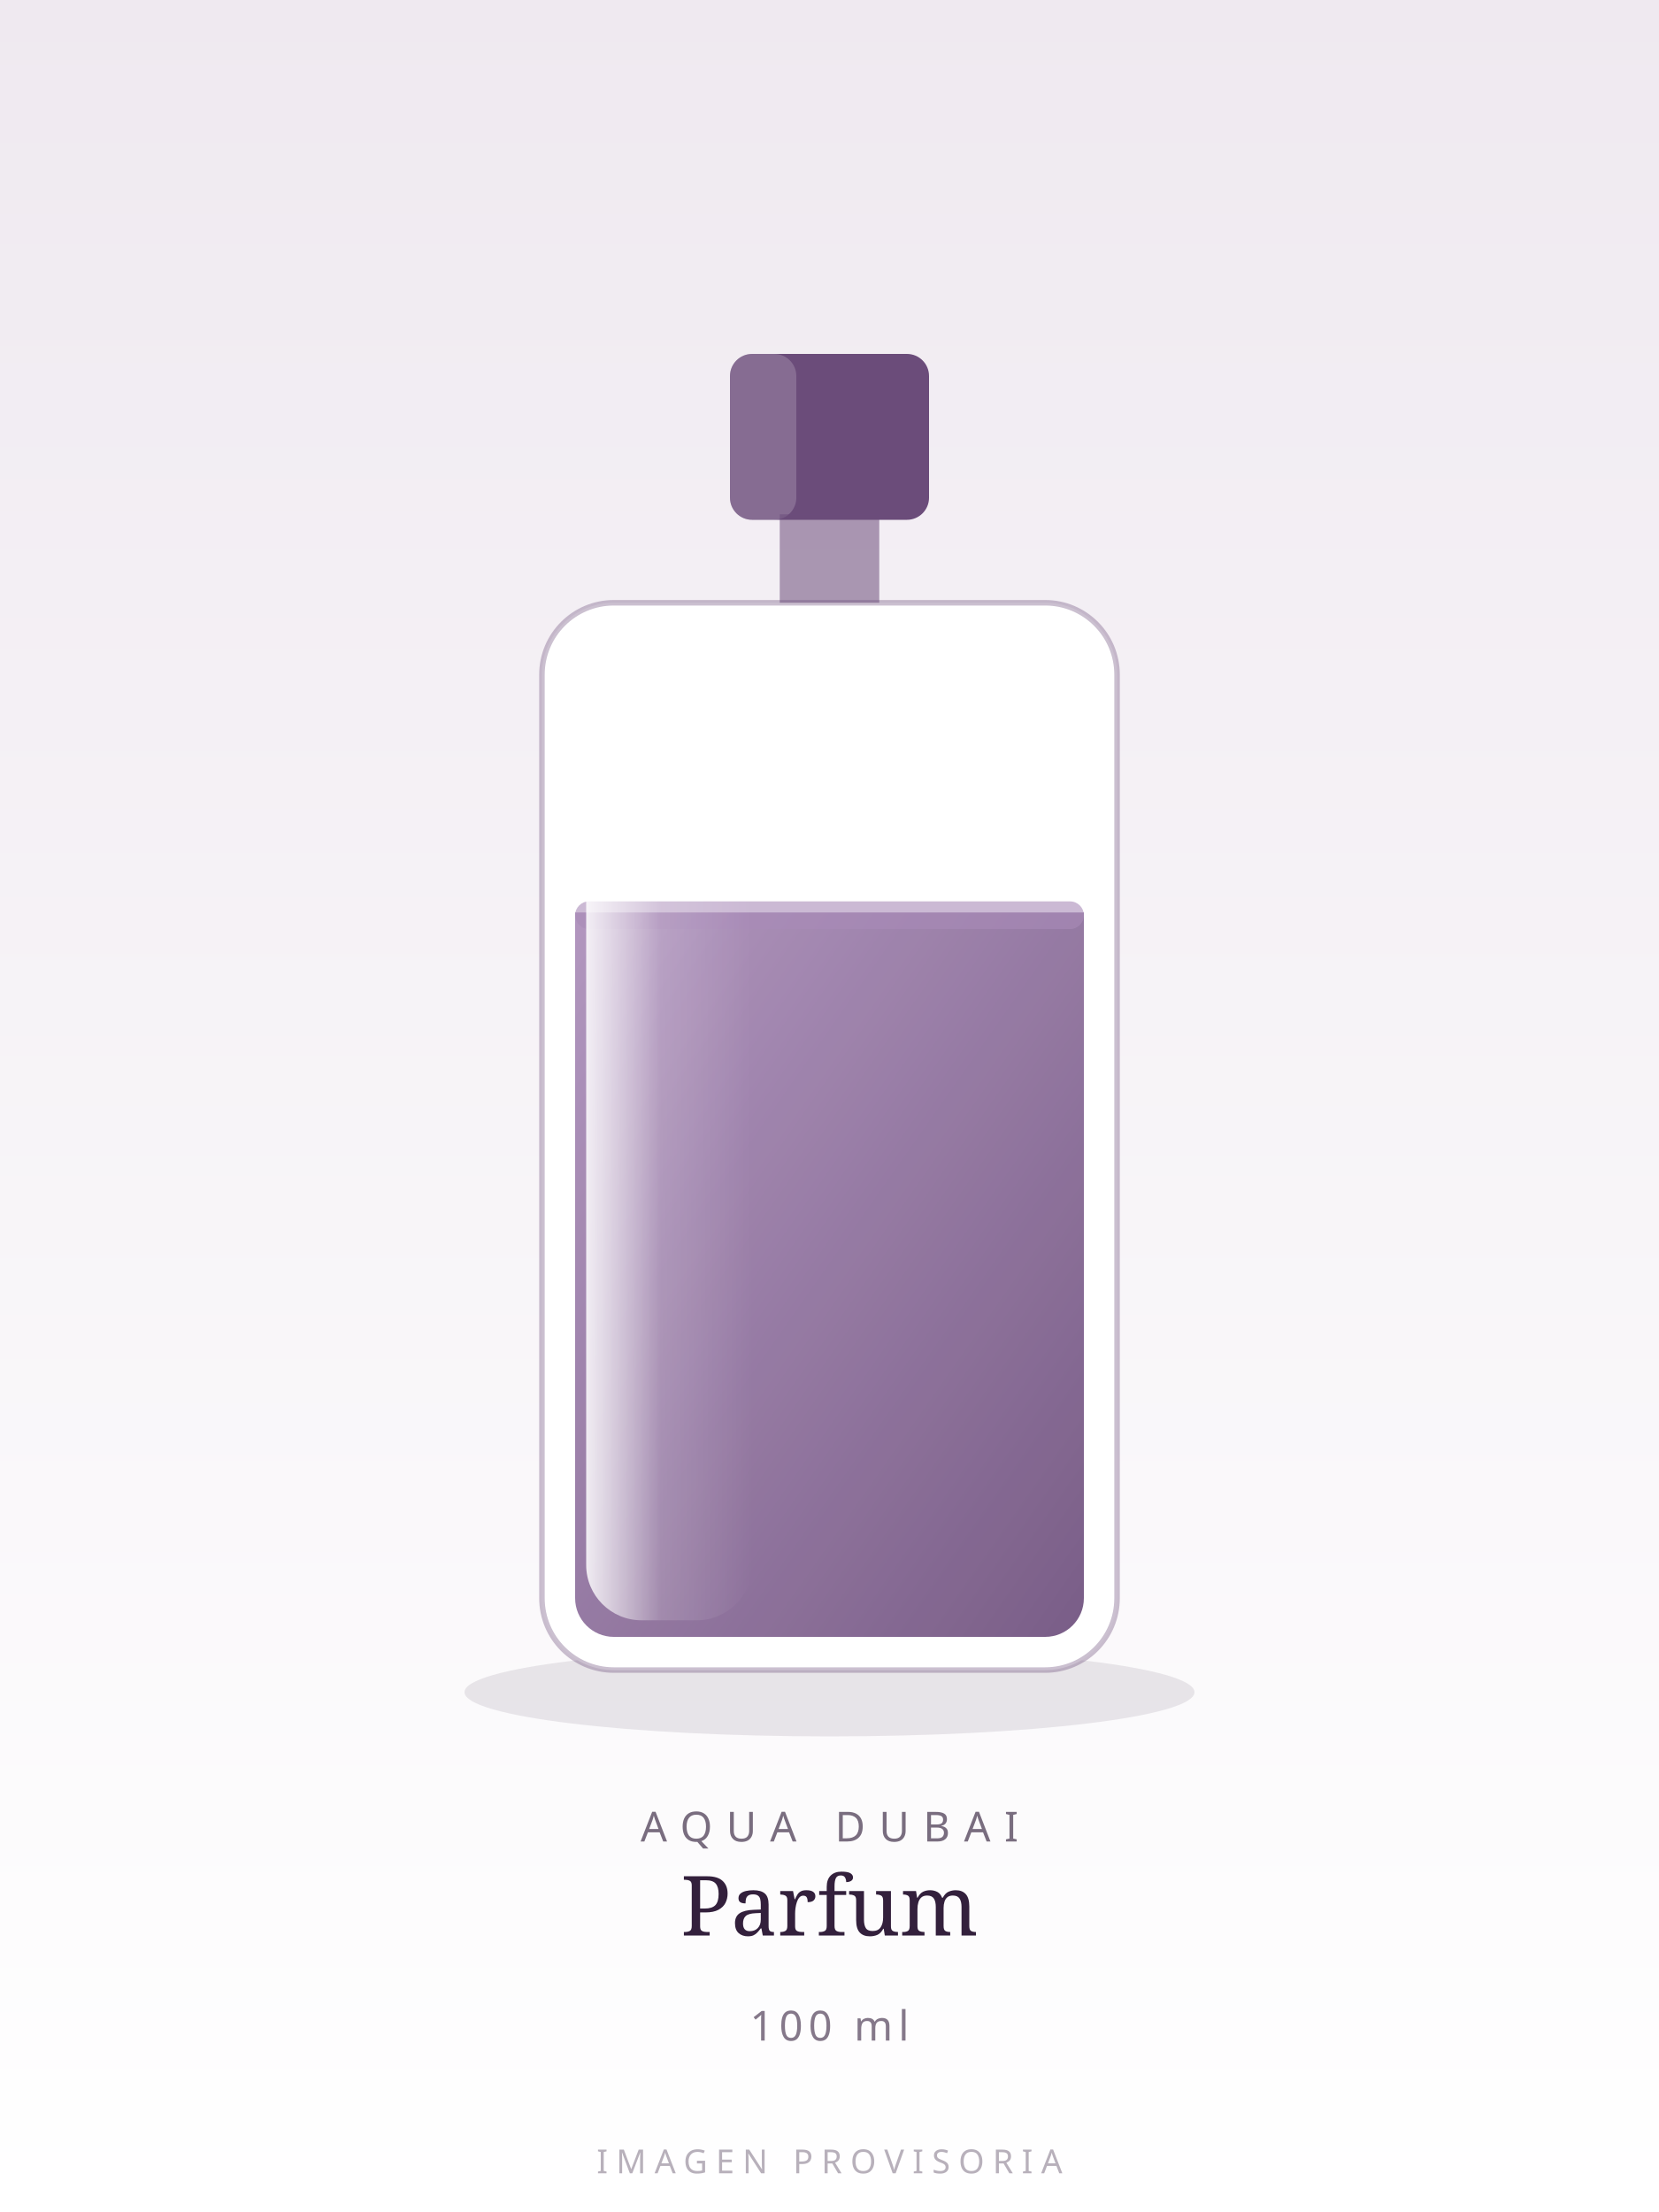
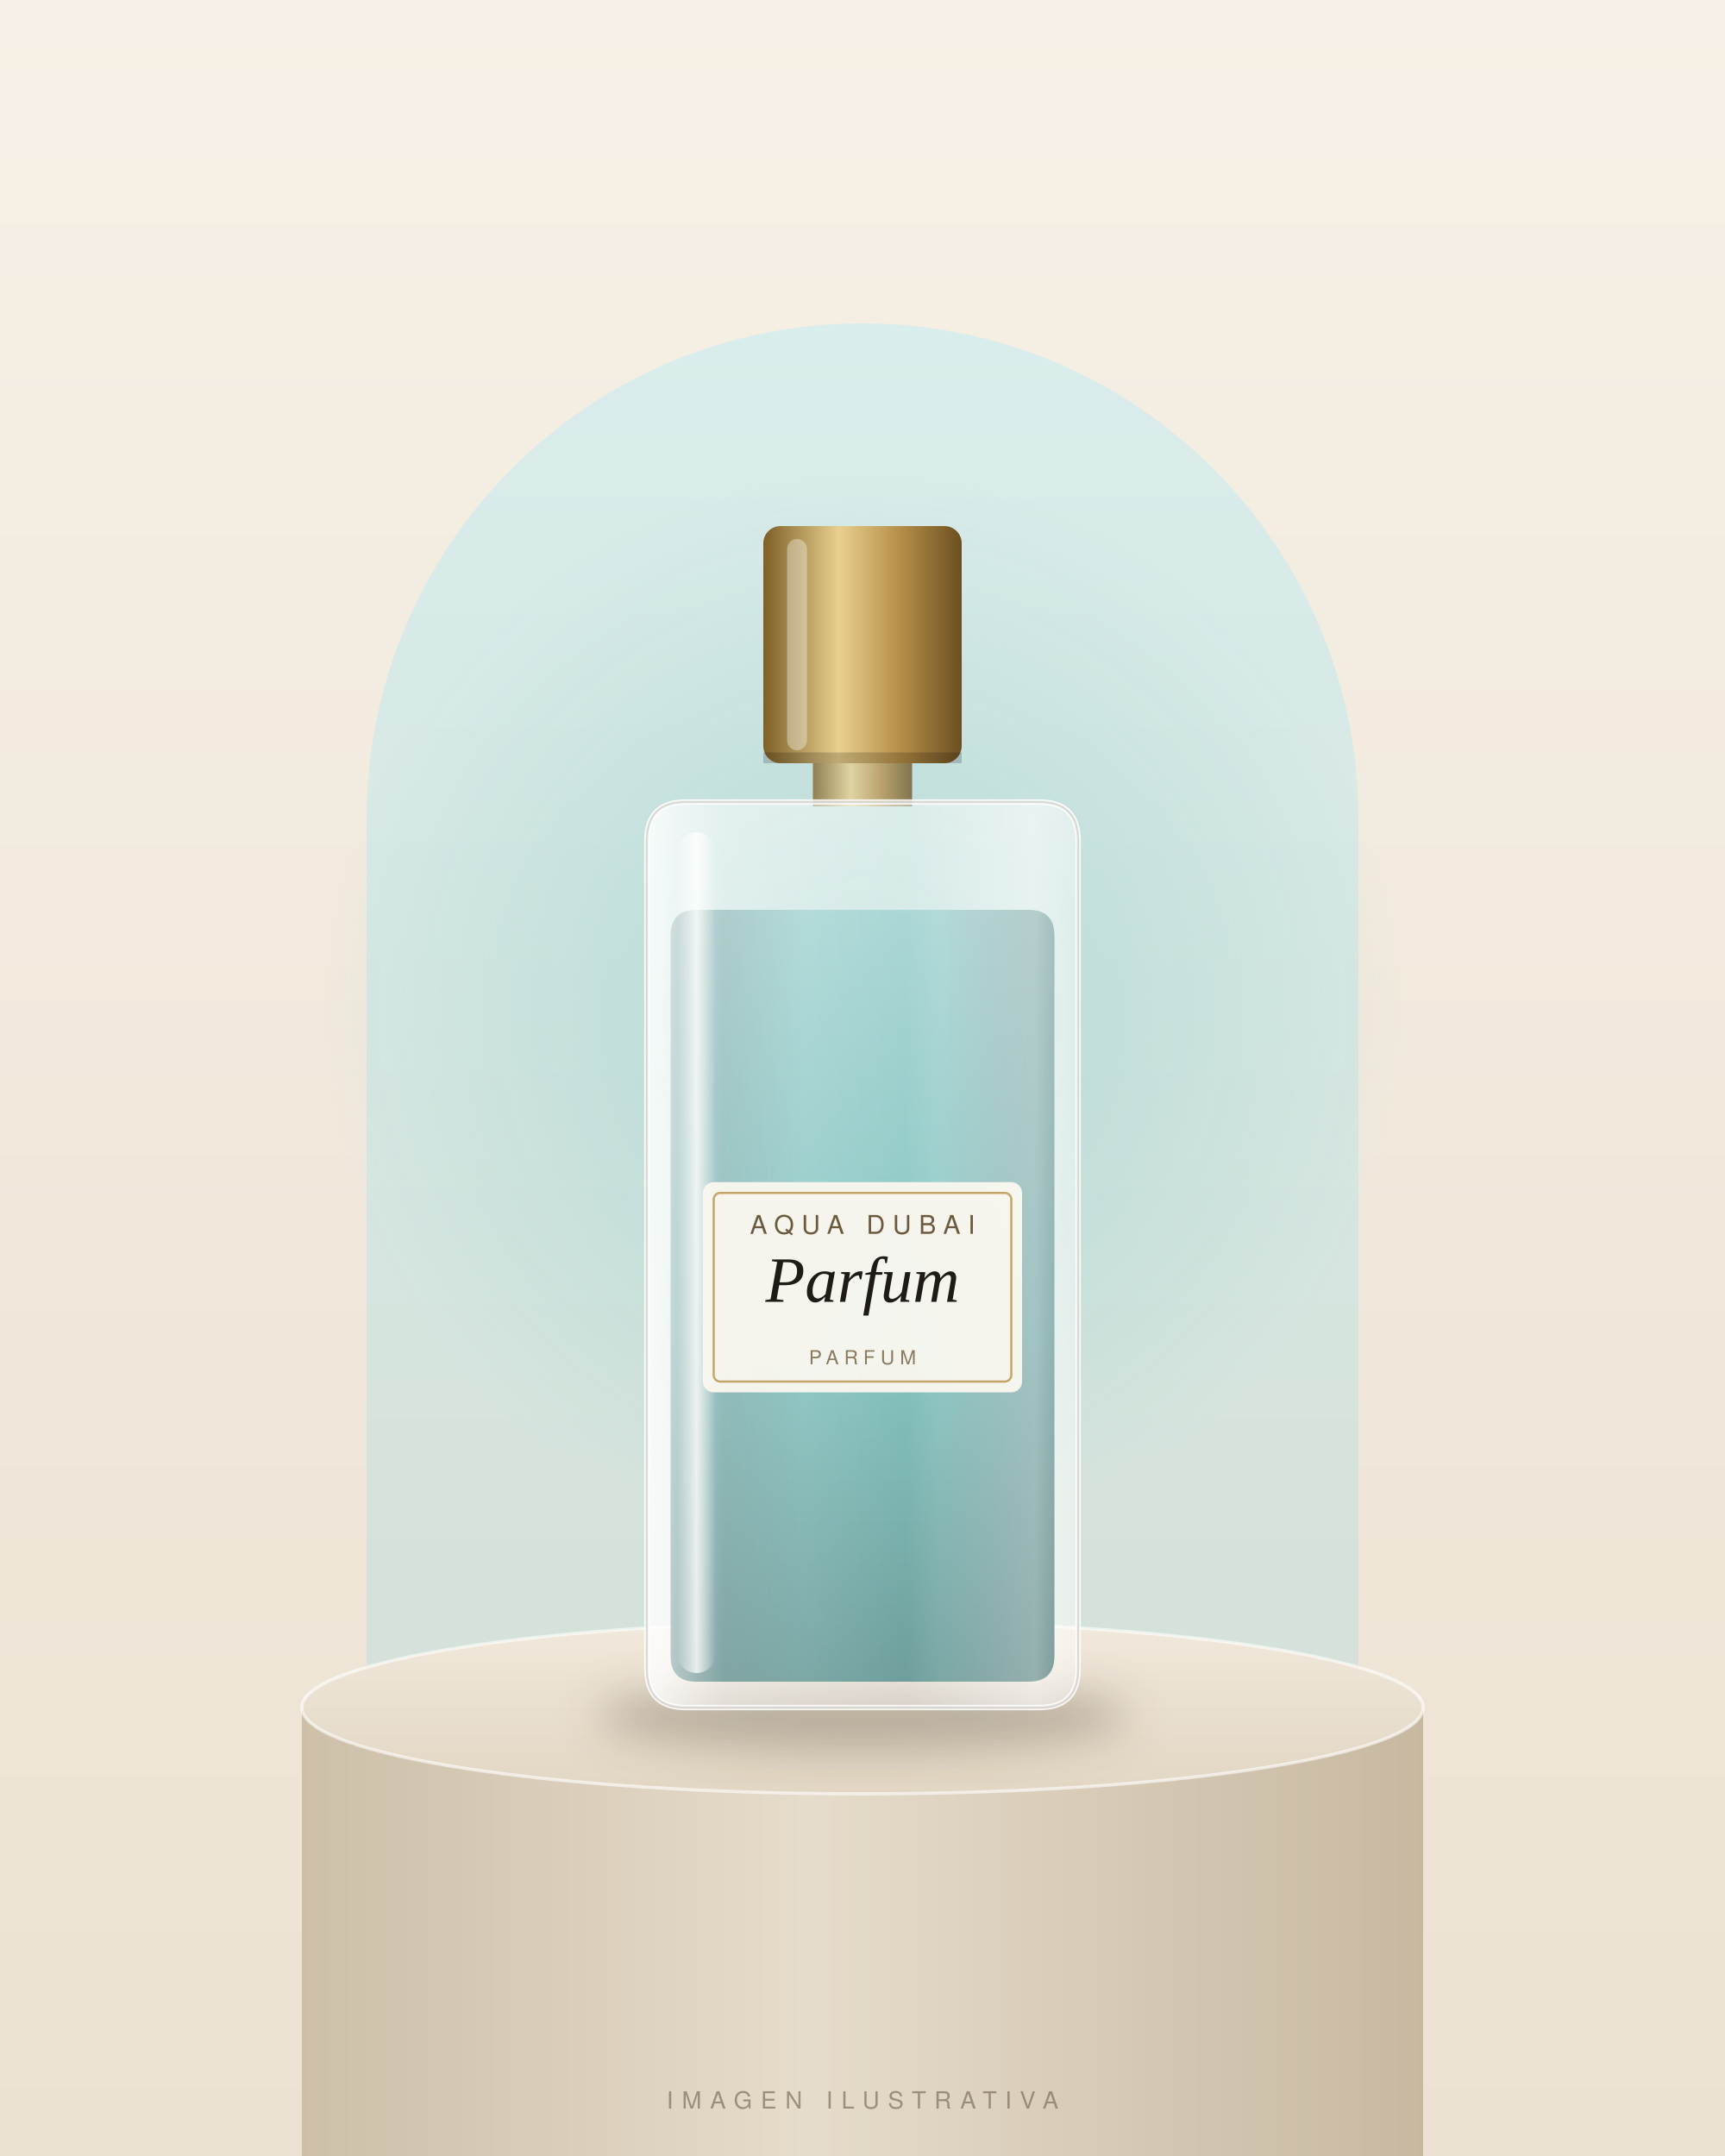
- <svg xmlns="http://www.w3.org/2000/svg" viewBox="0 0 600 800" width="600" height="800" role="img" aria-label="Aqua Dubai Parfum">
+ <svg xmlns="http://www.w3.org/2000/svg" viewBox="0 0 800 1000" width="800" height="1000" role="img" aria-label="Aqua Dubai Parfum">
  <defs>
    <linearGradient id="fondo" x1="0" y1="0" x2="0" y2="1">
-       <stop offset="0%" stop-color="#efe9f0" />
-       <stop offset="100%" stop-color="#ffffff" />
+       <stop offset="0" stop-color="#f6f0e6" />
+       <stop offset="1" stop-color="#ece2d3" />
    </linearGradient>
-     <linearGradient id="liquido" x1="0" y1="0" x2="1" y2="1">
-       <stop offset="0%" stop-color="#a98bb8" />
-       <stop offset="100%" stop-color="#6b4c7a" />
+     <linearGradient id="arco" x1="0" y1="0" x2="0" y2="1">
+       <stop offset="0" stop-color="#d9edec" />
+       <stop offset="1" stop-color="#d5e1d9" />
+     </linearGradient>
+     <radialGradient id="halo" cx="0.5" cy="0.5" r="0.5">
+       <stop offset="0" stop-color="#96cdca" stop-opacity="0.55" />
+       <stop offset="1" stop-color="#96cdca" stop-opacity="0" />
+     </radialGradient>
+     <linearGradient id="podioCuerpo" x1="0" y1="0" x2="1" y2="0">
+       <stop offset="0" stop-color="#cdbfa8" />
+       <stop offset="0.45" stop-color="#e6dccb" />
+       <stop offset="1" stop-color="#c7b8a0" />
+     </linearGradient>
+     <linearGradient id="podioTapa" x1="0" y1="0" x2="0" y2="1">
+       <stop offset="0" stop-color="#f1e9dc" />
+       <stop offset="1" stop-color="#e2d6c3" />
+     </linearGradient>
+     <linearGradient id="liquido" x1="0" y1="0" x2="0" y2="1">
+       <stop offset="0" stop-color="#a3d3d1" />
+       <stop offset="0.55" stop-color="#7cc0bd" />
+       <stop offset="1" stop-color="#619693" />
+     </linearGradient>
+     <linearGradient id="liquidoLado" x1="0" y1="0" x2="1" y2="0">
+       <stop offset="0" stop-color="#000" stop-opacity="0.18" />
+       <stop offset="0.35" stop-color="#000" stop-opacity="0" />
+       <stop offset="0.7" stop-color="#000" stop-opacity="0" />
+       <stop offset="1" stop-color="#000" stop-opacity="0.22" />
+     </linearGradient>
+     <linearGradient id="vidrio" x1="0" y1="0" x2="1" y2="0">
+       <stop offset="0" stop-color="#ffffff" stop-opacity="0.75" />
+       <stop offset="0.18" stop-color="#ffffff" stop-opacity="0.25" />
+       <stop offset="0.6" stop-color="#ffffff" stop-opacity="0.08" />
+       <stop offset="0.9" stop-color="#ffffff" stop-opacity="0.4" />
+       <stop offset="1" stop-color="#ffffff" stop-opacity="0.15" />
    </linearGradient>
    <linearGradient id="brillo" x1="0" y1="0" x2="1" y2="0">
-       <stop offset="0%" stop-color="#ffffff" stop-opacity="0.85" />
-       <stop offset="45%" stop-color="#ffffff" stop-opacity="0.15" />
-       <stop offset="100%" stop-color="#ffffff" stop-opacity="0" />
+       <stop offset="0" stop-color="#ffffff" stop-opacity="0" />
+       <stop offset="0.5" stop-color="#ffffff" stop-opacity="0.85" />
+       <stop offset="1" stop-color="#ffffff" stop-opacity="0" />
    </linearGradient>
+     <linearGradient id="tapa" x1="0" y1="0" x2="1" y2="0">
+       <stop offset="0" stop-color="#7d5f27" />
+       <stop offset="0.38" stop-color="#e9d08f" />
+       <stop offset="0.7" stop-color="#b48c46" />
+       <stop offset="1" stop-color="#6a5021" />
+     </linearGradient>
+     <linearGradient id="caja" x1="0" y1="0" x2="1" y2="0">
+       <stop offset="0" stop-color="#141414" />
+       <stop offset="0.5" stop-color="#2c2a27" />
+       <stop offset="1" stop-color="#0d0d0d" />
+     </linearGradient>
+     <filter id="sombra" x="-50%" y="-50%" width="200%" height="200%">
+       <feGaussianBlur stdDeviation="10" />
+     </filter>
+     <filter id="sombraSuave" x="-50%" y="-50%" width="200%" height="200%">
+       <feGaussianBlur stdDeviation="22" />
+     </filter>
  </defs>
-   <rect width="600" height="800" fill="url(#fondo)" />
-   <ellipse cx="300" cy="612" rx="132" ry="16" fill="#33203c" opacity="0.10" />
-   <rect x="264" y="128" width="72" height="60" rx="8" fill="#6b4c7a" />
-   <rect x="264" y="128" width="24" height="60" rx="8" fill="#ffffff" opacity="0.18" />
-   <rect x="282" y="186" width="36" height="34" fill="#6b4c7a" opacity="0.55" />
-   <rect x="196" y="218" width="208" height="386" rx="26" fill="#ffffff" />
-   <rect x="196" y="218" width="208" height="386" rx="26" fill="none" stroke="#6b4c7a" stroke-opacity="0.35" stroke-width="2" />
-   <path d="M 208 330 L 392 330 L 392 578 A 14 14 0 0 1 378 592 L 222 592 A 14 14 0 0 1 208 578 Z" fill="url(#liquido)" opacity="0.9" />
-   <rect x="208" y="326" width="184" height="10" rx="5" fill="#a98bb8" opacity="0.6" />
-   <rect x="212" y="236" width="60" height="350" rx="20" fill="url(#brillo)" />
-   <text x="300" y="666" text-anchor="middle" font-family="system-ui, sans-serif" font-size="15" letter-spacing="5" fill="#33203c" opacity="0.65">AQUA DUBAI</text>
-   <text x="300" y="700" text-anchor="middle" font-family="Georgia, serif" font-size="30" fill="#33203c">Parfum</text>
-   <text x="300" y="738" text-anchor="middle" font-family="system-ui, sans-serif" font-size="15" letter-spacing="2" fill="#33203c" opacity="0.6">100 ml</text>
-   <text x="300" y="786" text-anchor="middle" font-family="system-ui, sans-serif" font-size="12" letter-spacing="3" fill="#33203c" opacity="0.35">IMAGEN PROVISORIA</text>
+   <rect width="800" height="1000" fill="url(#fondo)" />
+   <path d="M170 792 L170 380 A230 230 0 0 1 630 380 L630 792 Z" fill="url(#arco)" />
+   <ellipse cx="400" cy="470" rx="250" ry="250" fill="url(#halo)" />
+   <rect x="140" y="792" width="520" height="208" fill="url(#podioCuerpo)" />
+   <ellipse cx="400" cy="792" rx="260" ry="40" fill="url(#podioTapa)" />
+   <ellipse cx="400" cy="792" rx="260" ry="40" fill="none" stroke="#fff" stroke-opacity="0.6" stroke-width="1.5" />
+   <ellipse cx="400" cy="796" rx="124" ry="16" fill="#3b2f1f" opacity="0.28" filter="url(#sombra)" />
+   <rect x="377" y="352" width="46" height="22" fill="url(#tapa)" opacity="0.75" />
+   <rect x="354" y="244" width="92" height="110" rx="8" fill="url(#tapa)" />
+   <rect x="365.04" y="250" width="9.2" height="98" rx="4.6" fill="#ffffff" opacity="0.35" />
+   <rect x="354" y="349" width="92" height="5" fill="#000" opacity="0.18" />
+   <clipPath id="c1">
+     <path d="M318 372 H482 Q500 372 500 390 V774 Q500 792 482 792 H318 Q300 792 300 774 V390 Q300 372 318 372 Z" />
+   </clipPath>
+   <path d="M318 372 H482 Q500 372 500 390 V774 Q500 792 482 792 H318 Q300 792 300 774 V390 Q300 372 318 372 Z" fill="#ffffff" fill-opacity="0.35" />
+   <path d="M323 422 H477 Q489 422 489 434 V768 Q489 780 477 780 H323 Q311 780 311 768 V434 Q311 422 323 422 Z" fill="url(#liquido)" />
+   <path d="M323 422 H477 Q489 422 489 434 V768 Q489 780 477 780 H323 Q311 780 311 768 V434 Q311 422 323 422 Z" fill="url(#liquidoLado)" />
+   <g clip-path="url(#c1)">
+     <path d="M318 372 H482 Q500 372 500 390 V774 Q500 792 482 792 H318 Q300 792 300 774 V390 Q300 372 318 372 Z" fill="url(#vidrio)" />
+   </g>
+   <path d="M318 372 H482 Q500 372 500 390 V774 Q500 792 482 792 H318 Q300 792 300 774 V390 Q300 372 318 372 Z" fill="none" stroke="#ffffff" stroke-opacity="0.85" stroke-width="2.5" />
+   <path d="M318 372 H482 Q500 372 500 390 V774 Q500 792 482 792 H318 Q300 792 300 774 V390 Q300 372 318 372 Z" fill="none" stroke="#4a3d2b" stroke-opacity="0.18" stroke-width="1" />
+   <g clip-path="url(#c1)">
+     <rect x="314" y="386" width="18" height="390" rx="9" fill="url(#brillo)" opacity="0.9" />
+   </g>
+   <g>
+     <rect x="326" y="548.3" width="148" height="97.5" rx="5" fill="#fbf7f0" fill-opacity="0.94" />
+     <rect x="331" y="553.3" width="138" height="87.5" rx="3" fill="none" stroke="#c5a467" stroke-width="1" />
+     <text x="400" y="572.3" text-anchor="middle" font-family="Jost, 'Segoe UI', Helvetica, Arial, sans-serif" font-size="12" letter-spacing="3.5" fill="#6b5a3e">AQUA DUBAI</text>
+     <text x="400" y="603.8" text-anchor="middle" font-family="'Cormorant Garamond', Georgia, 'Times New Roman', serif" font-style="italic" font-size="30.0" fill="#1f1c18">Parfum</text>
+     <text x="400" y="632.8" text-anchor="middle" font-family="Jost, 'Segoe UI', Helvetica, Arial, sans-serif" font-size="9" letter-spacing="2.5" fill="#8a7a5e">PARFUM</text>
+   </g>
+   <text x="400" y="978" text-anchor="middle" font-family="Jost, 'Segoe UI', Helvetica, Arial, sans-serif" font-size="11" letter-spacing="4" fill="#7d705c" opacity="0.7">IMAGEN ILUSTRATIVA</text>
</svg>
